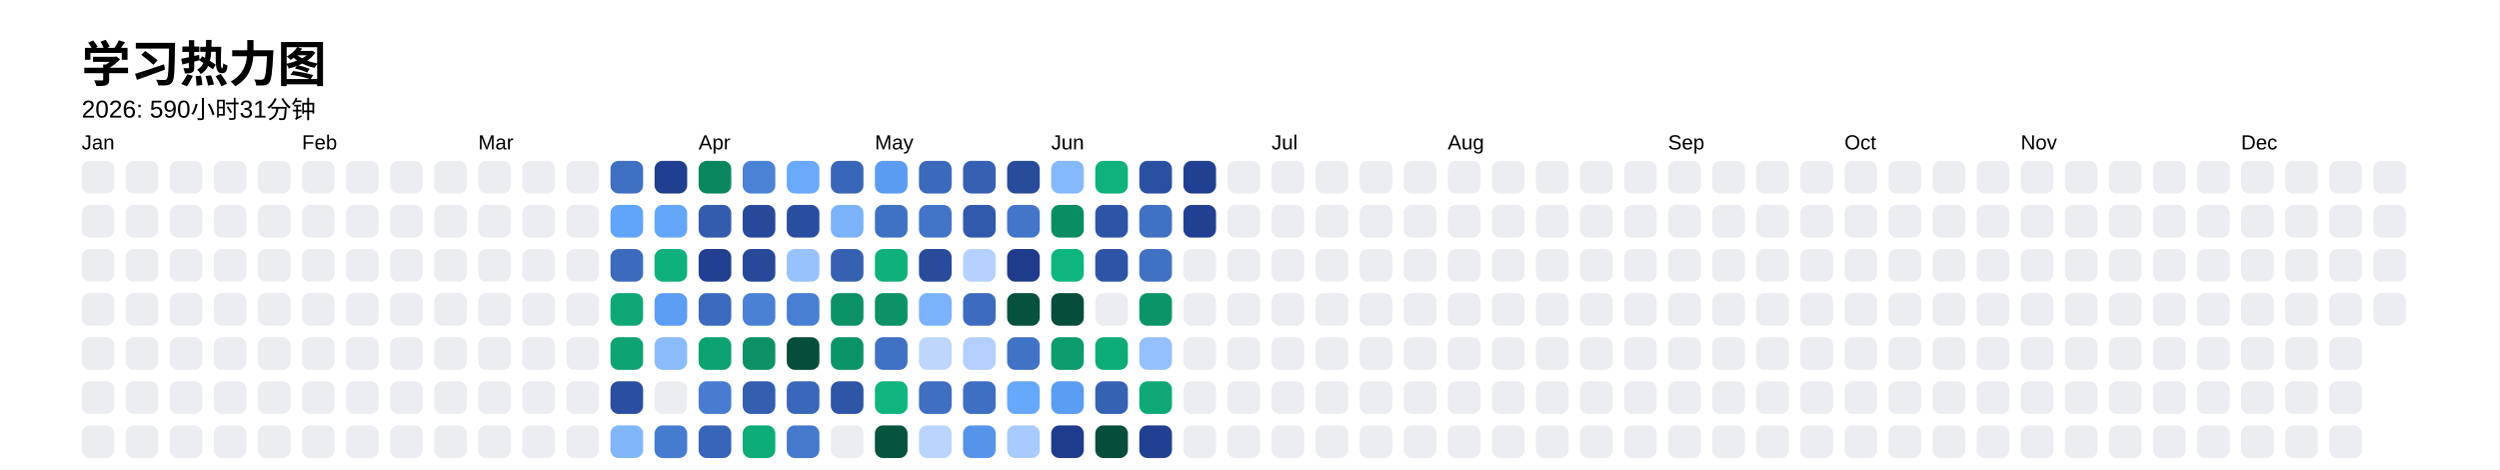
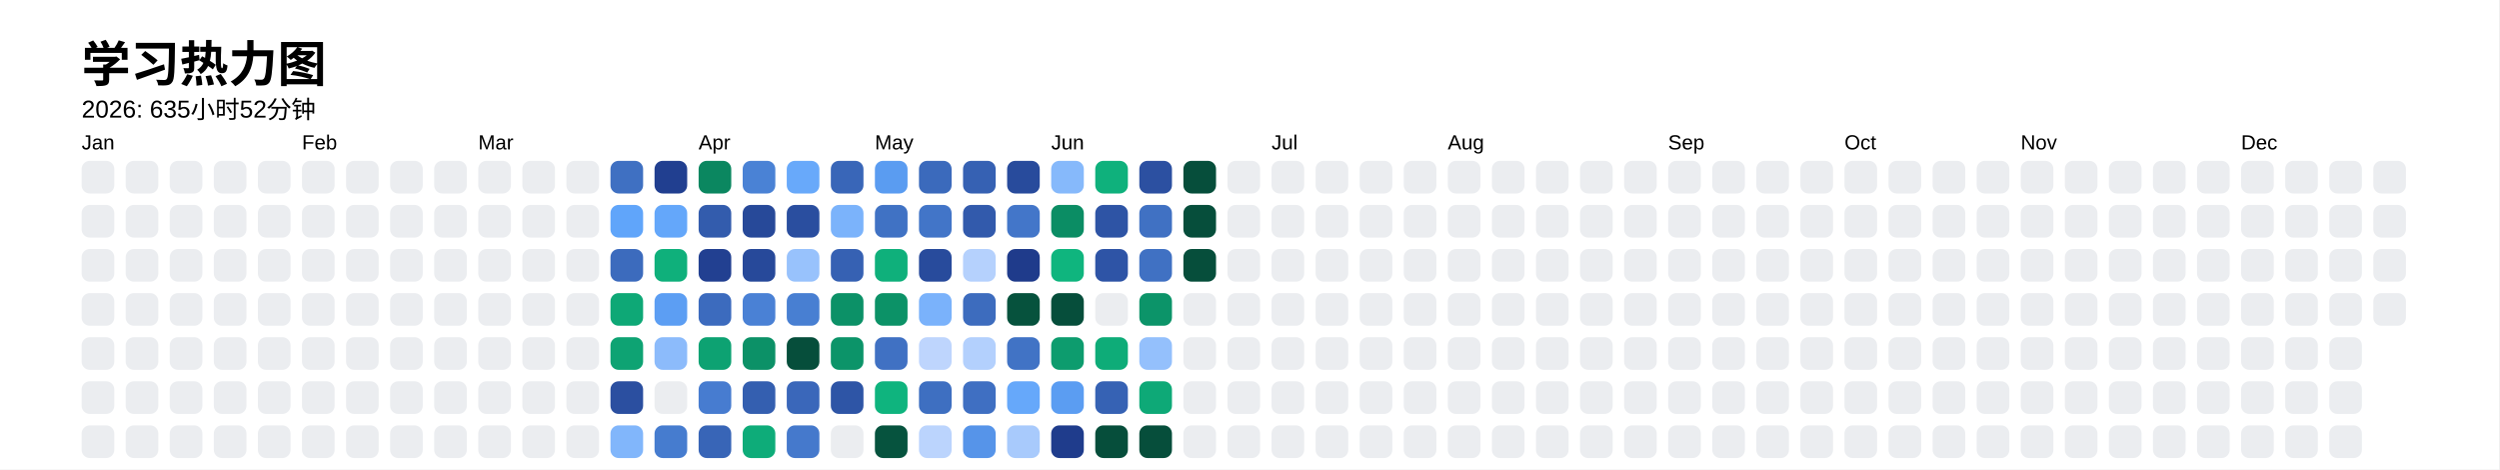
<svg xmlns="http://www.w3.org/2000/svg" style="background-color:white;" baseProfile="full" height="57.5mm" version="1.1" viewBox="0,0,306.2,57.5" width="306.2mm">
  <defs />
  <rect fill="#FFFFFF" height="57.5" width="306.2" x="0" y="0" />
  <text fill="#000000" style="font-size:6px; font-family:Arial; font-weight:bold;" x="10" y="10">学习热力图</text>
-   <text fill="#000000" style="font-size:3px; font-family:Arial;" x="10" y="14.4">2026: 590小时31分钟</text>
+   <text fill="#000000" style="font-size:3px; font-family:Arial;" x="10" y="14.4">2026: 635小时52分钟</text>
  <text fill="#000000" style="font-size:2.5px; font-family:Arial" x="10" y="18.3">Jan</text>
  <rect fill="#ebedf0" height="4" rx="1" ry="1" width="4" x="10" y="19.7" />
  <rect fill="#ebedf0" height="4" rx="1" ry="1" width="4" x="10" y="25.1" />
  <rect fill="#ebedf0" height="4" rx="1" ry="1" width="4" x="10" y="30.5" />
  <rect fill="#ebedf0" height="4" rx="1" ry="1" width="4" x="10" y="35.9" />
  <rect fill="#ebedf0" height="4" rx="1" ry="1" width="4" x="10" y="41.3" />
  <rect fill="#ebedf0" height="4" rx="1" ry="1" width="4" x="10" y="46.7" />
  <rect fill="#ebedf0" height="4" rx="1" ry="1" width="4" x="10" y="52.1" />
  <rect fill="#ebedf0" height="4" rx="1" ry="1" width="4" x="15.4" y="19.7" />
  <rect fill="#ebedf0" height="4" rx="1" ry="1" width="4" x="15.4" y="25.1" />
  <rect fill="#ebedf0" height="4" rx="1" ry="1" width="4" x="15.4" y="30.5" />
  <rect fill="#ebedf0" height="4" rx="1" ry="1" width="4" x="15.4" y="35.9" />
  <rect fill="#ebedf0" height="4" rx="1" ry="1" width="4" x="15.4" y="41.3" />
  <rect fill="#ebedf0" height="4" rx="1" ry="1" width="4" x="15.4" y="46.7" />
  <rect fill="#ebedf0" height="4" rx="1" ry="1" width="4" x="15.4" y="52.1" />
  <rect fill="#ebedf0" height="4" rx="1" ry="1" width="4" x="20.8" y="19.7" />
  <rect fill="#ebedf0" height="4" rx="1" ry="1" width="4" x="20.8" y="25.1" />
  <rect fill="#ebedf0" height="4" rx="1" ry="1" width="4" x="20.8" y="30.5" />
  <rect fill="#ebedf0" height="4" rx="1" ry="1" width="4" x="20.8" y="35.9" />
  <rect fill="#ebedf0" height="4" rx="1" ry="1" width="4" x="20.8" y="41.3" />
  <rect fill="#ebedf0" height="4" rx="1" ry="1" width="4" x="20.8" y="46.7" />
  <rect fill="#ebedf0" height="4" rx="1" ry="1" width="4" x="20.8" y="52.1" />
  <rect fill="#ebedf0" height="4" rx="1" ry="1" width="4" x="26.2" y="19.7" />
  <rect fill="#ebedf0" height="4" rx="1" ry="1" width="4" x="26.2" y="25.1" />
  <rect fill="#ebedf0" height="4" rx="1" ry="1" width="4" x="26.2" y="30.5" />
  <rect fill="#ebedf0" height="4" rx="1" ry="1" width="4" x="26.2" y="35.9" />
  <rect fill="#ebedf0" height="4" rx="1" ry="1" width="4" x="26.2" y="41.3" />
  <rect fill="#ebedf0" height="4" rx="1" ry="1" width="4" x="26.2" y="46.7" />
  <rect fill="#ebedf0" height="4" rx="1" ry="1" width="4" x="26.2" y="52.1" />
  <rect fill="#ebedf0" height="4" rx="1" ry="1" width="4" x="31.6" y="19.7" />
  <rect fill="#ebedf0" height="4" rx="1" ry="1" width="4" x="31.6" y="25.1" />
  <rect fill="#ebedf0" height="4" rx="1" ry="1" width="4" x="31.6" y="30.5" />
  <rect fill="#ebedf0" height="4" rx="1" ry="1" width="4" x="31.6" y="35.9" />
  <rect fill="#ebedf0" height="4" rx="1" ry="1" width="4" x="31.6" y="41.3" />
  <rect fill="#ebedf0" height="4" rx="1" ry="1" width="4" x="31.6" y="46.7" />
  <rect fill="#ebedf0" height="4" rx="1" ry="1" width="4" x="31.6" y="52.1" />
  <text fill="#000000" style="font-size:2.5px; font-family:Arial" x="37.0" y="18.3">Feb</text>
  <rect fill="#ebedf0" height="4" rx="1" ry="1" width="4" x="37.0" y="19.7" />
  <rect fill="#ebedf0" height="4" rx="1" ry="1" width="4" x="37.0" y="25.1" />
  <rect fill="#ebedf0" height="4" rx="1" ry="1" width="4" x="37.0" y="30.5" />
  <rect fill="#ebedf0" height="4" rx="1" ry="1" width="4" x="37.0" y="35.9" />
  <rect fill="#ebedf0" height="4" rx="1" ry="1" width="4" x="37.0" y="41.3" />
  <rect fill="#ebedf0" height="4" rx="1" ry="1" width="4" x="37.0" y="46.7" />
  <rect fill="#ebedf0" height="4" rx="1" ry="1" width="4" x="37.0" y="52.1" />
  <rect fill="#ebedf0" height="4" rx="1" ry="1" width="4" x="42.4" y="19.7" />
  <rect fill="#ebedf0" height="4" rx="1" ry="1" width="4" x="42.4" y="25.1" />
  <rect fill="#ebedf0" height="4" rx="1" ry="1" width="4" x="42.4" y="30.5" />
  <rect fill="#ebedf0" height="4" rx="1" ry="1" width="4" x="42.4" y="35.9" />
  <rect fill="#ebedf0" height="4" rx="1" ry="1" width="4" x="42.4" y="41.3" />
  <rect fill="#ebedf0" height="4" rx="1" ry="1" width="4" x="42.4" y="46.7" />
  <rect fill="#ebedf0" height="4" rx="1" ry="1" width="4" x="42.4" y="52.1" />
  <rect fill="#ebedf0" height="4" rx="1" ry="1" width="4" x="47.8" y="19.7" />
  <rect fill="#ebedf0" height="4" rx="1" ry="1" width="4" x="47.8" y="25.1" />
  <rect fill="#ebedf0" height="4" rx="1" ry="1" width="4" x="47.8" y="30.5" />
  <rect fill="#ebedf0" height="4" rx="1" ry="1" width="4" x="47.8" y="35.9" />
  <rect fill="#ebedf0" height="4" rx="1" ry="1" width="4" x="47.8" y="41.3" />
  <rect fill="#ebedf0" height="4" rx="1" ry="1" width="4" x="47.8" y="46.7" />
  <rect fill="#ebedf0" height="4" rx="1" ry="1" width="4" x="47.8" y="52.1" />
  <rect fill="#ebedf0" height="4" rx="1" ry="1" width="4" x="53.2" y="19.7" />
  <rect fill="#ebedf0" height="4" rx="1" ry="1" width="4" x="53.2" y="25.1" />
  <rect fill="#ebedf0" height="4" rx="1" ry="1" width="4" x="53.2" y="30.5" />
  <rect fill="#ebedf0" height="4" rx="1" ry="1" width="4" x="53.2" y="35.9" />
  <rect fill="#ebedf0" height="4" rx="1" ry="1" width="4" x="53.2" y="41.3" />
  <rect fill="#ebedf0" height="4" rx="1" ry="1" width="4" x="53.2" y="46.7" />
  <rect fill="#ebedf0" height="4" rx="1" ry="1" width="4" x="53.2" y="52.1" />
  <text fill="#000000" style="font-size:2.5px; font-family:Arial" x="58.6" y="18.3">Mar</text>
  <rect fill="#ebedf0" height="4" rx="1" ry="1" width="4" x="58.6" y="19.7" />
  <rect fill="#ebedf0" height="4" rx="1" ry="1" width="4" x="58.6" y="25.1" />
  <rect fill="#ebedf0" height="4" rx="1" ry="1" width="4" x="58.6" y="30.5" />
  <rect fill="#ebedf0" height="4" rx="1" ry="1" width="4" x="58.6" y="35.9" />
  <rect fill="#ebedf0" height="4" rx="1" ry="1" width="4" x="58.6" y="41.3" />
  <rect fill="#ebedf0" height="4" rx="1" ry="1" width="4" x="58.6" y="46.7" />
  <rect fill="#ebedf0" height="4" rx="1" ry="1" width="4" x="58.6" y="52.1" />
  <rect fill="#ebedf0" height="4" rx="1" ry="1" width="4" x="64" y="19.7" />
  <rect fill="#ebedf0" height="4" rx="1" ry="1" width="4" x="64" y="25.1" />
  <rect fill="#ebedf0" height="4" rx="1" ry="1" width="4" x="64" y="30.5" />
  <rect fill="#ebedf0" height="4" rx="1" ry="1" width="4" x="64" y="35.9" />
  <rect fill="#ebedf0" height="4" rx="1" ry="1" width="4" x="64" y="41.3" />
  <rect fill="#ebedf0" height="4" rx="1" ry="1" width="4" x="64" y="46.7" />
  <rect fill="#ebedf0" height="4" rx="1" ry="1" width="4" x="64" y="52.1" />
  <rect fill="#ebedf0" height="4" rx="1" ry="1" width="4" x="69.4" y="19.7" />
  <rect fill="#ebedf0" height="4" rx="1" ry="1" width="4" x="69.4" y="25.1" />
  <rect fill="#ebedf0" height="4" rx="1" ry="1" width="4" x="69.4" y="30.5" />
  <rect fill="#ebedf0" height="4" rx="1" ry="1" width="4" x="69.4" y="35.9" />
  <rect fill="#ebedf0" height="4" rx="1" ry="1" width="4" x="69.4" y="41.3" />
  <rect fill="#ebedf0" height="4" rx="1" ry="1" width="4" x="69.4" y="46.7" />
  <rect fill="#ebedf0" height="4" rx="1" ry="1" width="4" x="69.4" y="52.1" />
  <rect fill="#3f70c2" height="4" rx="1" ry="1" width="4" x="74.8" y="19.7" />
  <rect fill="#60a5fa" height="4" rx="1" ry="1" width="4" x="74.8" y="25.1" />
  <rect fill="#3c6bbd" height="4" rx="1" ry="1" width="4" x="74.8" y="30.5" />
  <rect fill="#0ea876" height="4" rx="1" ry="1" width="4" x="74.8" y="35.9" />
  <rect fill="#0ea373" height="4" rx="1" ry="1" width="4" x="74.8" y="41.3" />
  <rect fill="#2b4fa0" height="4" rx="1" ry="1" width="4" x="74.8" y="46.7" />
  <rect fill="#81b6fb" height="4" rx="1" ry="1" width="4" x="74.8" y="52.1" />
  <rect fill="#213f90" height="4" rx="1" ry="1" width="4" x="80.2" y="19.7" />
  <rect fill="#64a7fa" height="4" rx="1" ry="1" width="4" x="80.2" y="25.1" />
  <rect fill="#0fb07b" height="4" rx="1" ry="1" width="4" x="80.2" y="30.5" />
  <rect fill="#5c9ef3" height="4" rx="1" ry="1" width="4" x="80.2" y="35.9" />
  <rect fill="#8cbbfb" height="4" rx="1" ry="1" width="4" x="80.2" y="41.3" />
  <rect fill="#ebedf0" height="4" rx="1" ry="1" width="4" x="80.2" y="46.7" />
  <rect fill="#467ccf" height="4" rx="1" ry="1" width="4" x="80.2" y="52.1" />
  <text fill="#000000" style="font-size:2.5px; font-family:Arial" x="85.6" y="18.3">Apr</text>
  <rect fill="#0b8760" height="4" rx="1" ry="1" width="4" x="85.6" y="19.7" />
  <rect fill="#335cad" height="4" rx="1" ry="1" width="4" x="85.6" y="25.1" />
  <rect fill="#224091" height="4" rx="1" ry="1" width="4" x="85.6" y="30.5" />
  <rect fill="#3c6bbe" height="4" rx="1" ry="1" width="4" x="85.6" y="35.9" />
  <rect fill="#0da272" height="4" rx="1" ry="1" width="4" x="85.6" y="41.3" />
  <rect fill="#477cd0" height="4" rx="1" ry="1" width="4" x="85.6" y="46.7" />
  <rect fill="#3865b7" height="4" rx="1" ry="1" width="4" x="85.6" y="52.1" />
  <rect fill="#4a82d5" height="4" rx="1" ry="1" width="4" x="91" y="19.7" />
  <rect fill="#274999" height="4" rx="1" ry="1" width="4" x="91" y="25.1" />
  <rect fill="#27499a" height="4" rx="1" ry="1" width="4" x="91" y="30.5" />
  <rect fill="#4a81d5" height="4" rx="1" ry="1" width="4" x="91" y="35.9" />
  <rect fill="#0c9167" height="4" rx="1" ry="1" width="4" x="91" y="41.3" />
  <rect fill="#345fb0" height="4" rx="1" ry="1" width="4" x="91" y="46.7" />
  <rect fill="#0eac79" height="4" rx="1" ry="1" width="4" x="91" y="52.1" />
  <rect fill="#68a9fa" height="4" rx="1" ry="1" width="4" x="96.4" y="19.7" />
  <rect fill="#2a4e9f" height="4" rx="1" ry="1" width="4" x="96.4" y="25.1" />
  <rect fill="#98c2fc" height="4" rx="1" ry="1" width="4" x="96.4" y="30.5" />
  <rect fill="#487fd2" height="4" rx="1" ry="1" width="4" x="96.4" y="35.9" />
  <rect fill="#064e3b" height="4" rx="1" ry="1" width="4" x="96.4" y="41.3" />
  <rect fill="#3a67ba" height="4" rx="1" ry="1" width="4" x="96.4" y="46.7" />
  <rect fill="#4579cc" height="4" rx="1" ry="1" width="4" x="96.4" y="52.1" />
  <rect fill="#3966b8" height="4" rx="1" ry="1" width="4" x="101.8" y="19.7" />
  <rect fill="#7bb3fb" height="4" rx="1" ry="1" width="4" x="101.8" y="25.1" />
  <rect fill="#3661b3" height="4" rx="1" ry="1" width="4" x="101.8" y="30.5" />
  <rect fill="#0c9167" height="4" rx="1" ry="1" width="4" x="101.8" y="35.9" />
  <rect fill="#0c9469" height="4" rx="1" ry="1" width="4" x="101.8" y="41.3" />
  <rect fill="#2e55a6" height="4" rx="1" ry="1" width="4" x="101.8" y="46.7" />
  <rect fill="#ebedf0" height="4" rx="1" ry="1" width="4" x="101.8" y="52.1" />
  <text fill="#000000" style="font-size:2.5px; font-family:Arial" x="107.2" y="18.3">May</text>
  <rect fill="#5a9cf1" height="4" rx="1" ry="1" width="4" x="107.2" y="19.7" />
  <rect fill="#4072c4" height="4" rx="1" ry="1" width="4" x="107.2" y="25.1" />
  <rect fill="#0fb07b" height="4" rx="1" ry="1" width="4" x="107.2" y="30.5" />
  <rect fill="#0c9267" height="4" rx="1" ry="1" width="4" x="107.2" y="35.9" />
  <rect fill="#4071c3" height="4" rx="1" ry="1" width="4" x="107.2" y="41.3" />
  <rect fill="#0fb47e" height="4" rx="1" ry="1" width="4" x="107.2" y="46.7" />
  <rect fill="#06533e" height="4" rx="1" ry="1" width="4" x="107.2" y="52.1" />
  <rect fill="#3b6abc" height="4" rx="1" ry="1" width="4" x="112.6" y="19.7" />
  <rect fill="#4275c8" height="4" rx="1" ry="1" width="4" x="112.6" y="25.1" />
  <rect fill="#284b9c" height="4" rx="1" ry="1" width="4" x="112.6" y="30.5" />
  <rect fill="#7ab2fb" height="4" rx="1" ry="1" width="4" x="112.6" y="35.9" />
  <rect fill="#bed5fd" height="4" rx="1" ry="1" width="4" x="112.6" y="41.3" />
  <rect fill="#3e6fc1" height="4" rx="1" ry="1" width="4" x="112.6" y="46.7" />
  <rect fill="#bbd4fd" height="4" rx="1" ry="1" width="4" x="112.6" y="52.1" />
  <rect fill="#3661b3" height="4" rx="1" ry="1" width="4" x="118" y="19.7" />
  <rect fill="#325aac" height="4" rx="1" ry="1" width="4" x="118" y="25.1" />
  <rect fill="#b5d1fd" height="4" rx="1" ry="1" width="4" x="118" y="30.5" />
  <rect fill="#3d6cbe" height="4" rx="1" ry="1" width="4" x="118" y="35.9" />
  <rect fill="#b3d0fd" height="4" rx="1" ry="1" width="4" x="118" y="41.3" />
  <rect fill="#3f6fc2" height="4" rx="1" ry="1" width="4" x="118" y="46.7" />
  <rect fill="#5694e9" height="4" rx="1" ry="1" width="4" x="118" y="52.1" />
  <rect fill="#284b9c" height="4" rx="1" ry="1" width="4" x="123.4" y="19.7" />
  <rect fill="#4376c9" height="4" rx="1" ry="1" width="4" x="123.4" y="25.1" />
  <rect fill="#1f3b8b" height="4" rx="1" ry="1" width="4" x="123.4" y="30.5" />
  <rect fill="#06523d" height="4" rx="1" ry="1" width="4" x="123.4" y="35.9" />
  <rect fill="#4173c5" height="4" rx="1" ry="1" width="4" x="123.4" y="41.3" />
  <rect fill="#66a8fa" height="4" rx="1" ry="1" width="4" x="123.4" y="46.7" />
  <rect fill="#a8cafc" height="4" rx="1" ry="1" width="4" x="123.4" y="52.1" />
  <text fill="#000000" style="font-size:2.5px; font-family:Arial" x="128.8" y="18.3">Jun</text>
  <rect fill="#86b9fb" height="4" rx="1" ry="1" width="4" x="128.8" y="19.7" />
  <rect fill="#0b8d64" height="4" rx="1" ry="1" width="4" x="128.8" y="25.1" />
  <rect fill="#0fb57e" height="4" rx="1" ry="1" width="4" x="128.8" y="30.5" />
  <rect fill="#064e3b" height="4" rx="1" ry="1" width="4" x="128.8" y="35.9" />
  <rect fill="#0d9c6e" height="4" rx="1" ry="1" width="4" x="128.8" y="41.3" />
  <rect fill="#5b9df2" height="4" rx="1" ry="1" width="4" x="128.8" y="46.7" />
  <rect fill="#1f3c8c" height="4" rx="1" ry="1" width="4" x="128.8" y="52.1" />
  <rect fill="#0fb17c" height="4" rx="1" ry="1" width="4" x="134.2" y="19.7" />
  <rect fill="#2e54a5" height="4" rx="1" ry="1" width="4" x="134.2" y="25.1" />
  <rect fill="#2e54a6" height="4" rx="1" ry="1" width="4" x="134.2" y="30.5" />
  <rect fill="#ebedf0" height="4" rx="1" ry="1" width="4" x="134.2" y="35.9" />
  <rect fill="#0eac78" height="4" rx="1" ry="1" width="4" x="134.2" y="41.3" />
  <rect fill="#3662b4" height="4" rx="1" ry="1" width="4" x="134.2" y="46.7" />
  <rect fill="#064e3b" height="4" rx="1" ry="1" width="4" x="134.2" y="52.1" />
  <rect fill="#2c50a1" height="4" rx="1" ry="1" width="4" x="139.6" y="19.7" />
  <rect fill="#4071c3" height="4" rx="1" ry="1" width="4" x="139.6" y="25.1" />
  <rect fill="#4071c3" height="4" rx="1" ry="1" width="4" x="139.6" y="30.5" />
  <rect fill="#0c9469" height="4" rx="1" ry="1" width="4" x="139.6" y="35.9" />
  <rect fill="#94c0fc" height="4" rx="1" ry="1" width="4" x="139.6" y="41.3" />
  <rect fill="#0ea977" height="4" rx="1" ry="1" width="4" x="139.6" y="46.7" />
-   <rect fill="#224091" height="4" rx="1" ry="1" width="4" x="139.6" y="52.1" />
-   <rect fill="#224091" height="4" rx="1" ry="1" width="4" x="145" y="19.7" />
-   <rect fill="#224091" height="4" rx="1" ry="1" width="4" x="145" y="25.1" />
-   <rect fill="#ebedf0" height="4" rx="1" ry="1" width="4" x="145" y="30.5" />
+   <rect fill="#064e3b" height="4" rx="1" ry="1" width="4" x="139.6" y="52.1" />
+   <rect fill="#064e3b" height="4" rx="1" ry="1" width="4" x="145" y="19.7" />
+   <rect fill="#064e3b" height="4" rx="1" ry="1" width="4" x="145" y="25.1" />
+   <rect fill="#064e3b" height="4" rx="1" ry="1" width="4" x="145" y="30.5" />
  <rect fill="#ebedf0" height="4" rx="1" ry="1" width="4" x="145" y="35.9" />
  <rect fill="#ebedf0" height="4" rx="1" ry="1" width="4" x="145" y="41.3" />
  <rect fill="#ebedf0" height="4" rx="1" ry="1" width="4" x="145" y="46.7" />
  <rect fill="#ebedf0" height="4" rx="1" ry="1" width="4" x="145" y="52.1" />
  <rect fill="#ebedf0" height="4" rx="1" ry="1" width="4" x="150.4" y="19.7" />
  <rect fill="#ebedf0" height="4" rx="1" ry="1" width="4" x="150.4" y="25.1" />
  <rect fill="#ebedf0" height="4" rx="1" ry="1" width="4" x="150.4" y="30.5" />
  <rect fill="#ebedf0" height="4" rx="1" ry="1" width="4" x="150.4" y="35.9" />
  <rect fill="#ebedf0" height="4" rx="1" ry="1" width="4" x="150.4" y="41.3" />
  <rect fill="#ebedf0" height="4" rx="1" ry="1" width="4" x="150.4" y="46.7" />
  <rect fill="#ebedf0" height="4" rx="1" ry="1" width="4" x="150.4" y="52.1" />
  <text fill="#000000" style="font-size:2.5px; font-family:Arial" x="155.8" y="18.3">Jul</text>
  <rect fill="#ebedf0" height="4" rx="1" ry="1" width="4" x="155.8" y="19.7" />
  <rect fill="#ebedf0" height="4" rx="1" ry="1" width="4" x="155.8" y="25.1" />
  <rect fill="#ebedf0" height="4" rx="1" ry="1" width="4" x="155.8" y="30.5" />
  <rect fill="#ebedf0" height="4" rx="1" ry="1" width="4" x="155.8" y="35.9" />
  <rect fill="#ebedf0" height="4" rx="1" ry="1" width="4" x="155.8" y="41.3" />
  <rect fill="#ebedf0" height="4" rx="1" ry="1" width="4" x="155.8" y="46.7" />
  <rect fill="#ebedf0" height="4" rx="1" ry="1" width="4" x="155.8" y="52.1" />
  <rect fill="#ebedf0" height="4" rx="1" ry="1" width="4" x="161.2" y="19.7" />
  <rect fill="#ebedf0" height="4" rx="1" ry="1" width="4" x="161.2" y="25.1" />
  <rect fill="#ebedf0" height="4" rx="1" ry="1" width="4" x="161.2" y="30.5" />
  <rect fill="#ebedf0" height="4" rx="1" ry="1" width="4" x="161.2" y="35.9" />
  <rect fill="#ebedf0" height="4" rx="1" ry="1" width="4" x="161.2" y="41.3" />
  <rect fill="#ebedf0" height="4" rx="1" ry="1" width="4" x="161.2" y="46.7" />
  <rect fill="#ebedf0" height="4" rx="1" ry="1" width="4" x="161.2" y="52.1" />
  <rect fill="#ebedf0" height="4" rx="1" ry="1" width="4" x="166.6" y="19.7" />
  <rect fill="#ebedf0" height="4" rx="1" ry="1" width="4" x="166.6" y="25.1" />
  <rect fill="#ebedf0" height="4" rx="1" ry="1" width="4" x="166.6" y="30.5" />
  <rect fill="#ebedf0" height="4" rx="1" ry="1" width="4" x="166.6" y="35.9" />
  <rect fill="#ebedf0" height="4" rx="1" ry="1" width="4" x="166.6" y="41.3" />
  <rect fill="#ebedf0" height="4" rx="1" ry="1" width="4" x="166.6" y="46.7" />
  <rect fill="#ebedf0" height="4" rx="1" ry="1" width="4" x="166.6" y="52.1" />
  <rect fill="#ebedf0" height="4" rx="1" ry="1" width="4" x="172" y="19.7" />
  <rect fill="#ebedf0" height="4" rx="1" ry="1" width="4" x="172" y="25.1" />
  <rect fill="#ebedf0" height="4" rx="1" ry="1" width="4" x="172" y="30.5" />
  <rect fill="#ebedf0" height="4" rx="1" ry="1" width="4" x="172" y="35.9" />
  <rect fill="#ebedf0" height="4" rx="1" ry="1" width="4" x="172" y="41.3" />
  <rect fill="#ebedf0" height="4" rx="1" ry="1" width="4" x="172" y="46.7" />
  <rect fill="#ebedf0" height="4" rx="1" ry="1" width="4" x="172" y="52.1" />
  <text fill="#000000" style="font-size:2.5px; font-family:Arial" x="177.4" y="18.3">Aug</text>
  <rect fill="#ebedf0" height="4" rx="1" ry="1" width="4" x="177.4" y="19.7" />
  <rect fill="#ebedf0" height="4" rx="1" ry="1" width="4" x="177.4" y="25.1" />
  <rect fill="#ebedf0" height="4" rx="1" ry="1" width="4" x="177.4" y="30.5" />
  <rect fill="#ebedf0" height="4" rx="1" ry="1" width="4" x="177.4" y="35.9" />
  <rect fill="#ebedf0" height="4" rx="1" ry="1" width="4" x="177.4" y="41.3" />
  <rect fill="#ebedf0" height="4" rx="1" ry="1" width="4" x="177.4" y="46.7" />
  <rect fill="#ebedf0" height="4" rx="1" ry="1" width="4" x="177.4" y="52.1" />
  <rect fill="#ebedf0" height="4" rx="1" ry="1" width="4" x="182.8" y="19.7" />
  <rect fill="#ebedf0" height="4" rx="1" ry="1" width="4" x="182.8" y="25.1" />
  <rect fill="#ebedf0" height="4" rx="1" ry="1" width="4" x="182.8" y="30.5" />
  <rect fill="#ebedf0" height="4" rx="1" ry="1" width="4" x="182.8" y="35.9" />
  <rect fill="#ebedf0" height="4" rx="1" ry="1" width="4" x="182.8" y="41.3" />
  <rect fill="#ebedf0" height="4" rx="1" ry="1" width="4" x="182.8" y="46.7" />
  <rect fill="#ebedf0" height="4" rx="1" ry="1" width="4" x="182.8" y="52.1" />
  <rect fill="#ebedf0" height="4" rx="1" ry="1" width="4" x="188.2" y="19.7" />
  <rect fill="#ebedf0" height="4" rx="1" ry="1" width="4" x="188.2" y="25.1" />
  <rect fill="#ebedf0" height="4" rx="1" ry="1" width="4" x="188.2" y="30.5" />
  <rect fill="#ebedf0" height="4" rx="1" ry="1" width="4" x="188.2" y="35.9" />
  <rect fill="#ebedf0" height="4" rx="1" ry="1" width="4" x="188.2" y="41.3" />
  <rect fill="#ebedf0" height="4" rx="1" ry="1" width="4" x="188.2" y="46.7" />
  <rect fill="#ebedf0" height="4" rx="1" ry="1" width="4" x="188.2" y="52.1" />
  <rect fill="#ebedf0" height="4" rx="1" ry="1" width="4" x="193.6" y="19.7" />
  <rect fill="#ebedf0" height="4" rx="1" ry="1" width="4" x="193.6" y="25.1" />
  <rect fill="#ebedf0" height="4" rx="1" ry="1" width="4" x="193.6" y="30.5" />
  <rect fill="#ebedf0" height="4" rx="1" ry="1" width="4" x="193.6" y="35.9" />
  <rect fill="#ebedf0" height="4" rx="1" ry="1" width="4" x="193.6" y="41.3" />
  <rect fill="#ebedf0" height="4" rx="1" ry="1" width="4" x="193.6" y="46.7" />
  <rect fill="#ebedf0" height="4" rx="1" ry="1" width="4" x="193.6" y="52.1" />
  <rect fill="#ebedf0" height="4" rx="1" ry="1" width="4" x="199" y="19.7" />
  <rect fill="#ebedf0" height="4" rx="1" ry="1" width="4" x="199" y="25.1" />
  <rect fill="#ebedf0" height="4" rx="1" ry="1" width="4" x="199" y="30.5" />
  <rect fill="#ebedf0" height="4" rx="1" ry="1" width="4" x="199" y="35.9" />
  <rect fill="#ebedf0" height="4" rx="1" ry="1" width="4" x="199" y="41.3" />
  <rect fill="#ebedf0" height="4" rx="1" ry="1" width="4" x="199" y="46.7" />
  <rect fill="#ebedf0" height="4" rx="1" ry="1" width="4" x="199" y="52.1" />
  <text fill="#000000" style="font-size:2.5px; font-family:Arial" x="204.4" y="18.3">Sep</text>
  <rect fill="#ebedf0" height="4" rx="1" ry="1" width="4" x="204.4" y="19.7" />
  <rect fill="#ebedf0" height="4" rx="1" ry="1" width="4" x="204.4" y="25.1" />
  <rect fill="#ebedf0" height="4" rx="1" ry="1" width="4" x="204.4" y="30.5" />
  <rect fill="#ebedf0" height="4" rx="1" ry="1" width="4" x="204.4" y="35.9" />
  <rect fill="#ebedf0" height="4" rx="1" ry="1" width="4" x="204.4" y="41.3" />
  <rect fill="#ebedf0" height="4" rx="1" ry="1" width="4" x="204.4" y="46.7" />
  <rect fill="#ebedf0" height="4" rx="1" ry="1" width="4" x="204.4" y="52.1" />
  <rect fill="#ebedf0" height="4" rx="1" ry="1" width="4" x="209.8" y="19.7" />
  <rect fill="#ebedf0" height="4" rx="1" ry="1" width="4" x="209.8" y="25.1" />
  <rect fill="#ebedf0" height="4" rx="1" ry="1" width="4" x="209.8" y="30.5" />
  <rect fill="#ebedf0" height="4" rx="1" ry="1" width="4" x="209.8" y="35.9" />
  <rect fill="#ebedf0" height="4" rx="1" ry="1" width="4" x="209.8" y="41.3" />
  <rect fill="#ebedf0" height="4" rx="1" ry="1" width="4" x="209.8" y="46.7" />
  <rect fill="#ebedf0" height="4" rx="1" ry="1" width="4" x="209.8" y="52.1" />
  <rect fill="#ebedf0" height="4" rx="1" ry="1" width="4" x="215.2" y="19.7" />
  <rect fill="#ebedf0" height="4" rx="1" ry="1" width="4" x="215.2" y="25.1" />
  <rect fill="#ebedf0" height="4" rx="1" ry="1" width="4" x="215.2" y="30.5" />
  <rect fill="#ebedf0" height="4" rx="1" ry="1" width="4" x="215.2" y="35.9" />
  <rect fill="#ebedf0" height="4" rx="1" ry="1" width="4" x="215.2" y="41.3" />
  <rect fill="#ebedf0" height="4" rx="1" ry="1" width="4" x="215.2" y="46.7" />
  <rect fill="#ebedf0" height="4" rx="1" ry="1" width="4" x="215.2" y="52.1" />
  <rect fill="#ebedf0" height="4" rx="1" ry="1" width="4" x="220.6" y="19.7" />
  <rect fill="#ebedf0" height="4" rx="1" ry="1" width="4" x="220.6" y="25.1" />
  <rect fill="#ebedf0" height="4" rx="1" ry="1" width="4" x="220.6" y="30.5" />
  <rect fill="#ebedf0" height="4" rx="1" ry="1" width="4" x="220.6" y="35.9" />
  <rect fill="#ebedf0" height="4" rx="1" ry="1" width="4" x="220.6" y="41.3" />
  <rect fill="#ebedf0" height="4" rx="1" ry="1" width="4" x="220.6" y="46.7" />
  <rect fill="#ebedf0" height="4" rx="1" ry="1" width="4" x="220.6" y="52.1" />
  <text fill="#000000" style="font-size:2.5px; font-family:Arial" x="226" y="18.3">Oct</text>
  <rect fill="#ebedf0" height="4" rx="1" ry="1" width="4" x="226" y="19.7" />
  <rect fill="#ebedf0" height="4" rx="1" ry="1" width="4" x="226" y="25.1" />
  <rect fill="#ebedf0" height="4" rx="1" ry="1" width="4" x="226" y="30.5" />
  <rect fill="#ebedf0" height="4" rx="1" ry="1" width="4" x="226" y="35.9" />
  <rect fill="#ebedf0" height="4" rx="1" ry="1" width="4" x="226" y="41.3" />
  <rect fill="#ebedf0" height="4" rx="1" ry="1" width="4" x="226" y="46.7" />
  <rect fill="#ebedf0" height="4" rx="1" ry="1" width="4" x="226" y="52.1" />
  <rect fill="#ebedf0" height="4" rx="1" ry="1" width="4" x="231.4" y="19.7" />
  <rect fill="#ebedf0" height="4" rx="1" ry="1" width="4" x="231.4" y="25.1" />
  <rect fill="#ebedf0" height="4" rx="1" ry="1" width="4" x="231.4" y="30.5" />
  <rect fill="#ebedf0" height="4" rx="1" ry="1" width="4" x="231.4" y="35.9" />
  <rect fill="#ebedf0" height="4" rx="1" ry="1" width="4" x="231.4" y="41.3" />
  <rect fill="#ebedf0" height="4" rx="1" ry="1" width="4" x="231.4" y="46.7" />
  <rect fill="#ebedf0" height="4" rx="1" ry="1" width="4" x="231.4" y="52.1" />
  <rect fill="#ebedf0" height="4" rx="1" ry="1" width="4" x="236.8" y="19.7" />
  <rect fill="#ebedf0" height="4" rx="1" ry="1" width="4" x="236.8" y="25.1" />
  <rect fill="#ebedf0" height="4" rx="1" ry="1" width="4" x="236.8" y="30.5" />
  <rect fill="#ebedf0" height="4" rx="1" ry="1" width="4" x="236.8" y="35.9" />
  <rect fill="#ebedf0" height="4" rx="1" ry="1" width="4" x="236.8" y="41.3" />
  <rect fill="#ebedf0" height="4" rx="1" ry="1" width="4" x="236.8" y="46.7" />
  <rect fill="#ebedf0" height="4" rx="1" ry="1" width="4" x="236.8" y="52.1" />
  <rect fill="#ebedf0" height="4" rx="1" ry="1" width="4" x="242.2" y="19.7" />
  <rect fill="#ebedf0" height="4" rx="1" ry="1" width="4" x="242.2" y="25.1" />
  <rect fill="#ebedf0" height="4" rx="1" ry="1" width="4" x="242.2" y="30.5" />
  <rect fill="#ebedf0" height="4" rx="1" ry="1" width="4" x="242.2" y="35.9" />
  <rect fill="#ebedf0" height="4" rx="1" ry="1" width="4" x="242.2" y="41.3" />
  <rect fill="#ebedf0" height="4" rx="1" ry="1" width="4" x="242.2" y="46.7" />
  <rect fill="#ebedf0" height="4" rx="1" ry="1" width="4" x="242.2" y="52.1" />
  <text fill="#000000" style="font-size:2.5px; font-family:Arial" x="247.6" y="18.3">Nov</text>
  <rect fill="#ebedf0" height="4" rx="1" ry="1" width="4" x="247.6" y="19.7" />
  <rect fill="#ebedf0" height="4" rx="1" ry="1" width="4" x="247.6" y="25.1" />
  <rect fill="#ebedf0" height="4" rx="1" ry="1" width="4" x="247.6" y="30.5" />
  <rect fill="#ebedf0" height="4" rx="1" ry="1" width="4" x="247.6" y="35.9" />
  <rect fill="#ebedf0" height="4" rx="1" ry="1" width="4" x="247.6" y="41.3" />
  <rect fill="#ebedf0" height="4" rx="1" ry="1" width="4" x="247.6" y="46.7" />
  <rect fill="#ebedf0" height="4" rx="1" ry="1" width="4" x="247.6" y="52.1" />
  <rect fill="#ebedf0" height="4" rx="1" ry="1" width="4" x="253" y="19.7" />
  <rect fill="#ebedf0" height="4" rx="1" ry="1" width="4" x="253" y="25.1" />
  <rect fill="#ebedf0" height="4" rx="1" ry="1" width="4" x="253" y="30.5" />
  <rect fill="#ebedf0" height="4" rx="1" ry="1" width="4" x="253" y="35.9" />
  <rect fill="#ebedf0" height="4" rx="1" ry="1" width="4" x="253" y="41.3" />
  <rect fill="#ebedf0" height="4" rx="1" ry="1" width="4" x="253" y="46.7" />
  <rect fill="#ebedf0" height="4" rx="1" ry="1" width="4" x="253" y="52.1" />
  <rect fill="#ebedf0" height="4" rx="1" ry="1" width="4" x="258.4" y="19.7" />
  <rect fill="#ebedf0" height="4" rx="1" ry="1" width="4" x="258.4" y="25.1" />
  <rect fill="#ebedf0" height="4" rx="1" ry="1" width="4" x="258.4" y="30.5" />
  <rect fill="#ebedf0" height="4" rx="1" ry="1" width="4" x="258.4" y="35.9" />
  <rect fill="#ebedf0" height="4" rx="1" ry="1" width="4" x="258.4" y="41.3" />
  <rect fill="#ebedf0" height="4" rx="1" ry="1" width="4" x="258.4" y="46.7" />
  <rect fill="#ebedf0" height="4" rx="1" ry="1" width="4" x="258.4" y="52.1" />
  <rect fill="#ebedf0" height="4" rx="1" ry="1" width="4" x="263.8" y="19.7" />
  <rect fill="#ebedf0" height="4" rx="1" ry="1" width="4" x="263.8" y="25.1" />
  <rect fill="#ebedf0" height="4" rx="1" ry="1" width="4" x="263.8" y="30.5" />
  <rect fill="#ebedf0" height="4" rx="1" ry="1" width="4" x="263.8" y="35.9" />
  <rect fill="#ebedf0" height="4" rx="1" ry="1" width="4" x="263.8" y="41.3" />
  <rect fill="#ebedf0" height="4" rx="1" ry="1" width="4" x="263.8" y="46.7" />
  <rect fill="#ebedf0" height="4" rx="1" ry="1" width="4" x="263.8" y="52.1" />
  <rect fill="#ebedf0" height="4" rx="1" ry="1" width="4" x="269.2" y="19.7" />
  <rect fill="#ebedf0" height="4" rx="1" ry="1" width="4" x="269.2" y="25.1" />
  <rect fill="#ebedf0" height="4" rx="1" ry="1" width="4" x="269.2" y="30.5" />
  <rect fill="#ebedf0" height="4" rx="1" ry="1" width="4" x="269.2" y="35.9" />
  <rect fill="#ebedf0" height="4" rx="1" ry="1" width="4" x="269.2" y="41.3" />
  <rect fill="#ebedf0" height="4" rx="1" ry="1" width="4" x="269.2" y="46.7" />
  <rect fill="#ebedf0" height="4" rx="1" ry="1" width="4" x="269.2" y="52.1" />
  <text fill="#000000" style="font-size:2.5px; font-family:Arial" x="274.6" y="18.3">Dec</text>
  <rect fill="#ebedf0" height="4" rx="1" ry="1" width="4" x="274.6" y="19.7" />
  <rect fill="#ebedf0" height="4" rx="1" ry="1" width="4" x="274.6" y="25.1" />
  <rect fill="#ebedf0" height="4" rx="1" ry="1" width="4" x="274.6" y="30.5" />
  <rect fill="#ebedf0" height="4" rx="1" ry="1" width="4" x="274.6" y="35.9" />
  <rect fill="#ebedf0" height="4" rx="1" ry="1" width="4" x="274.6" y="41.3" />
  <rect fill="#ebedf0" height="4" rx="1" ry="1" width="4" x="274.6" y="46.7" />
  <rect fill="#ebedf0" height="4" rx="1" ry="1" width="4" x="274.6" y="52.1" />
  <rect fill="#ebedf0" height="4" rx="1" ry="1" width="4" x="280" y="19.7" />
  <rect fill="#ebedf0" height="4" rx="1" ry="1" width="4" x="280" y="25.1" />
  <rect fill="#ebedf0" height="4" rx="1" ry="1" width="4" x="280" y="30.5" />
  <rect fill="#ebedf0" height="4" rx="1" ry="1" width="4" x="280" y="35.9" />
  <rect fill="#ebedf0" height="4" rx="1" ry="1" width="4" x="280" y="41.3" />
  <rect fill="#ebedf0" height="4" rx="1" ry="1" width="4" x="280" y="46.7" />
  <rect fill="#ebedf0" height="4" rx="1" ry="1" width="4" x="280" y="52.1" />
  <rect fill="#ebedf0" height="4" rx="1" ry="1" width="4" x="285.4" y="19.7" />
  <rect fill="#ebedf0" height="4" rx="1" ry="1" width="4" x="285.4" y="25.1" />
  <rect fill="#ebedf0" height="4" rx="1" ry="1" width="4" x="285.4" y="30.5" />
  <rect fill="#ebedf0" height="4" rx="1" ry="1" width="4" x="285.4" y="35.9" />
  <rect fill="#ebedf0" height="4" rx="1" ry="1" width="4" x="285.4" y="41.3" />
  <rect fill="#ebedf0" height="4" rx="1" ry="1" width="4" x="285.4" y="46.7" />
  <rect fill="#ebedf0" height="4" rx="1" ry="1" width="4" x="285.4" y="52.1" />
  <rect fill="#ebedf0" height="4" rx="1" ry="1" width="4" x="290.8" y="19.7" />
  <rect fill="#ebedf0" height="4" rx="1" ry="1" width="4" x="290.8" y="25.1" />
  <rect fill="#ebedf0" height="4" rx="1" ry="1" width="4" x="290.8" y="30.5" />
  <rect fill="#ebedf0" height="4" rx="1" ry="1" width="4" x="290.8" y="35.9" />
</svg>
